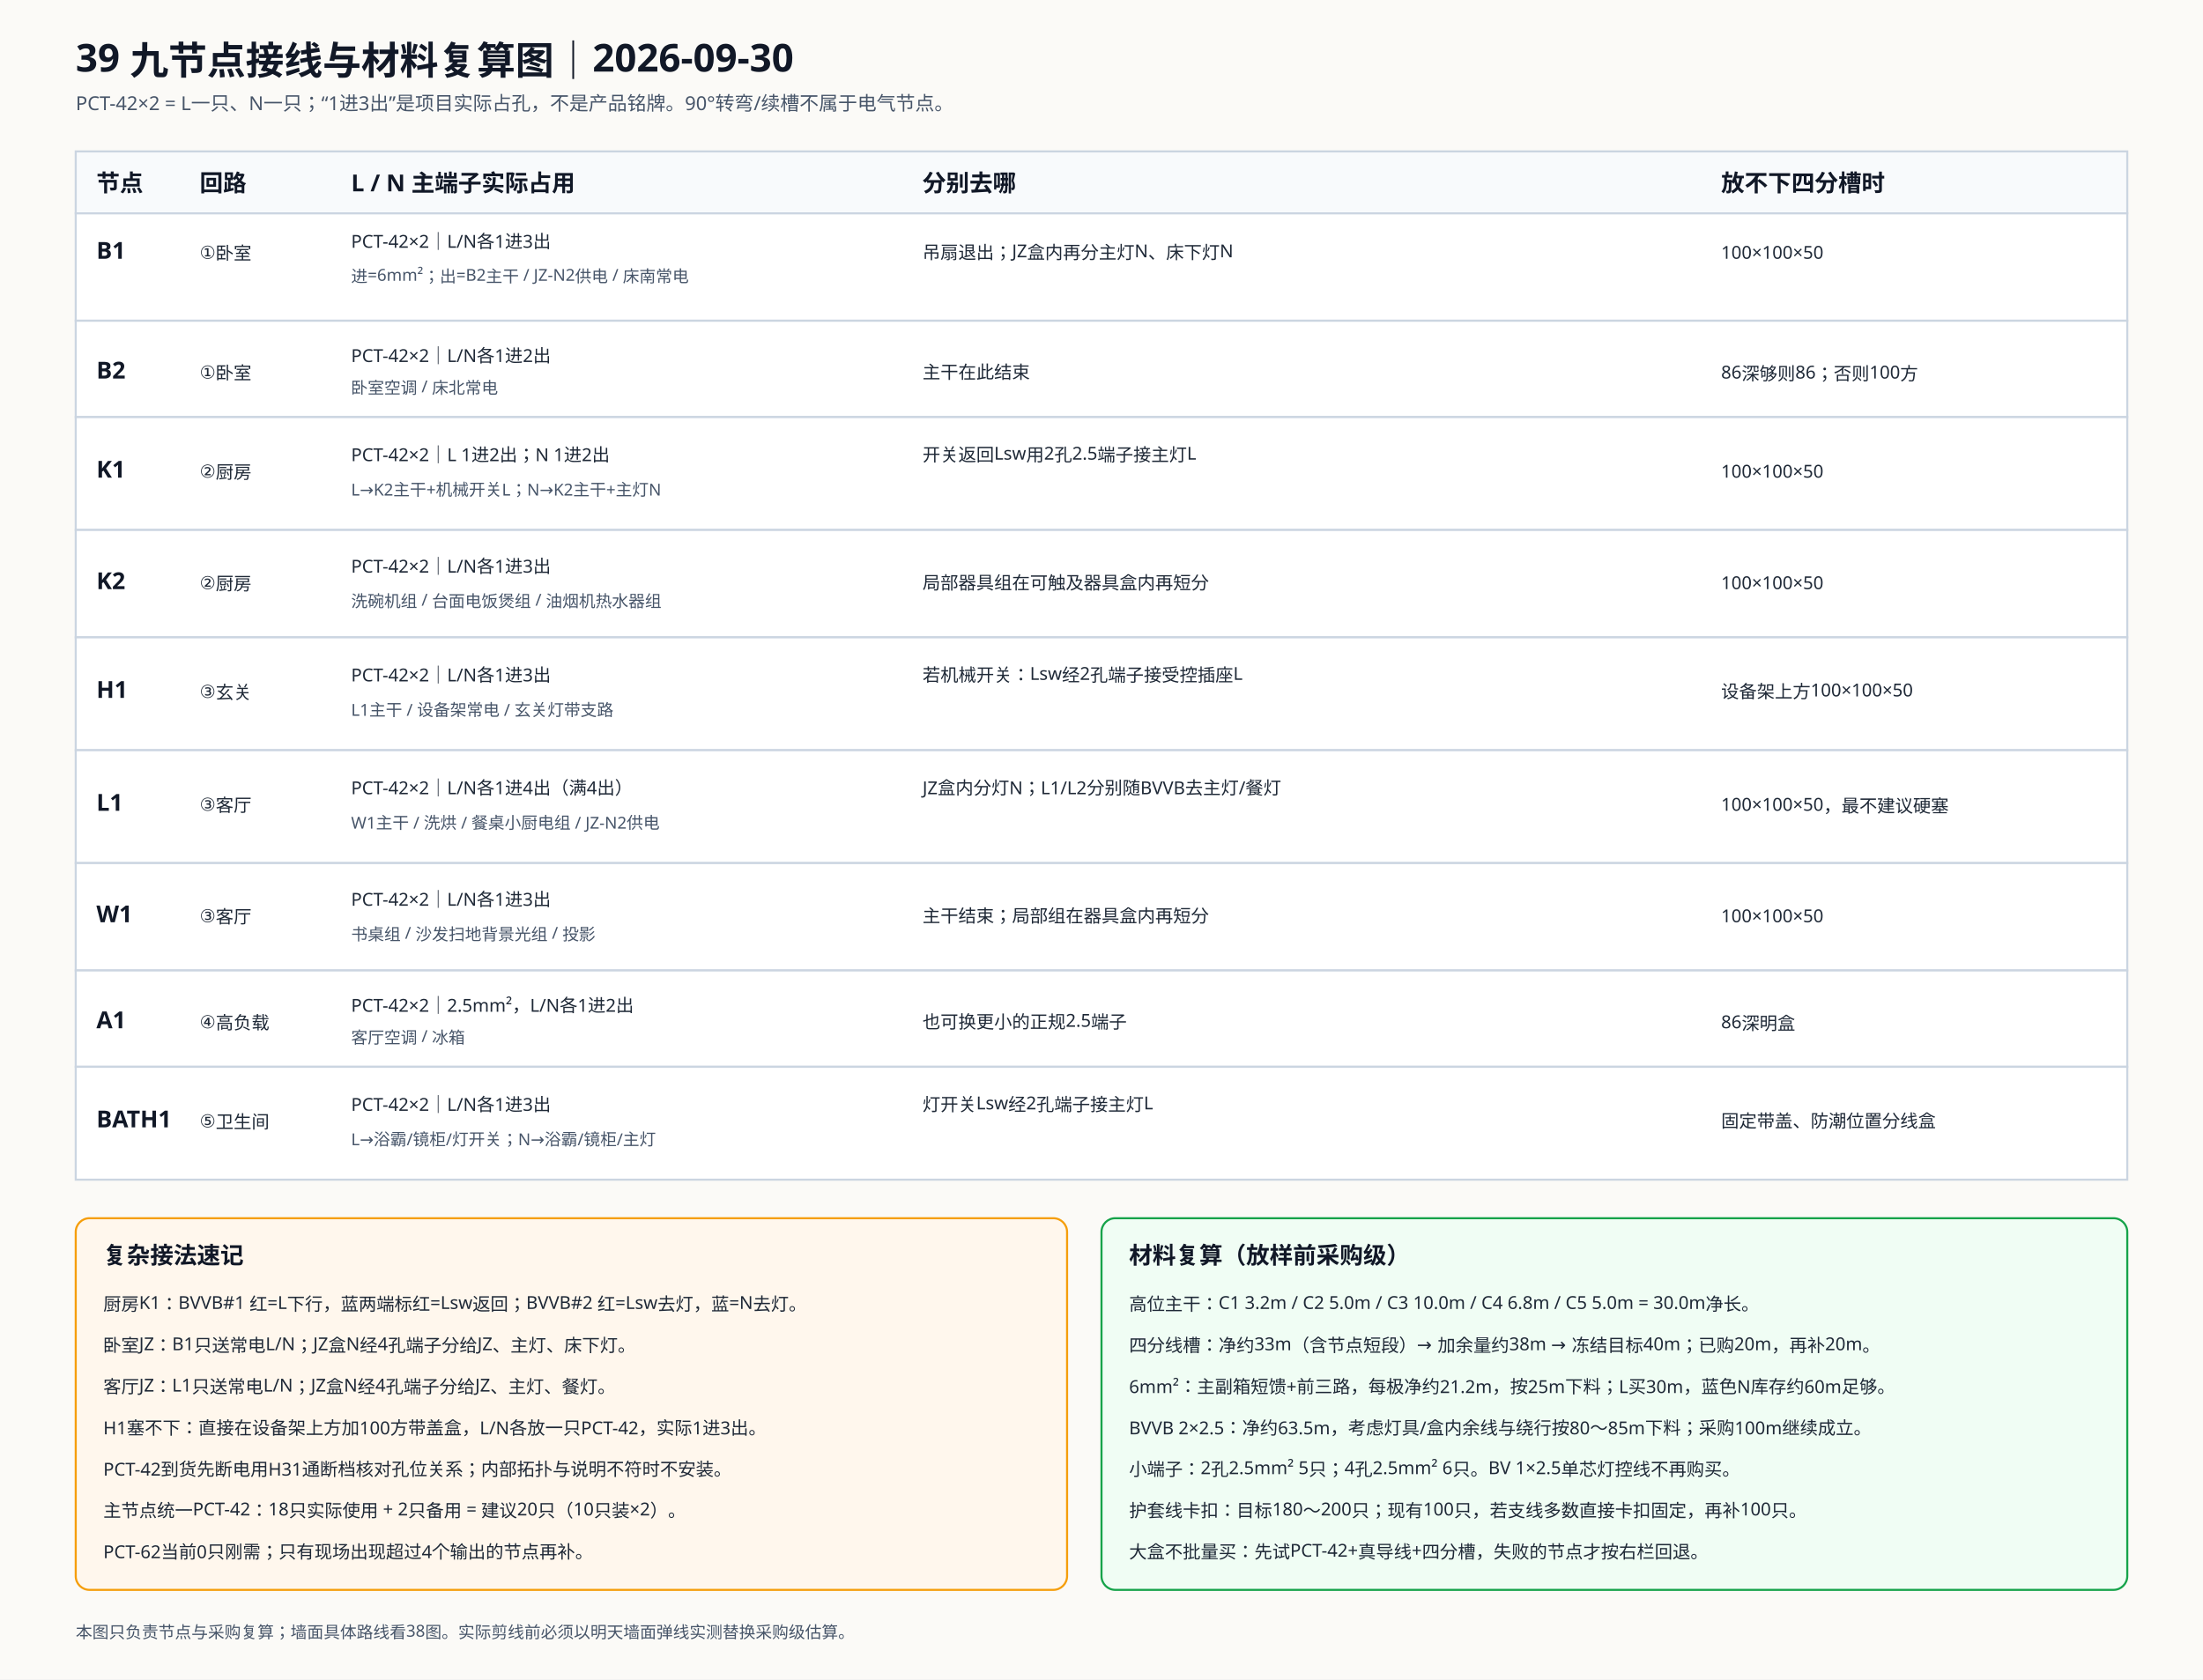
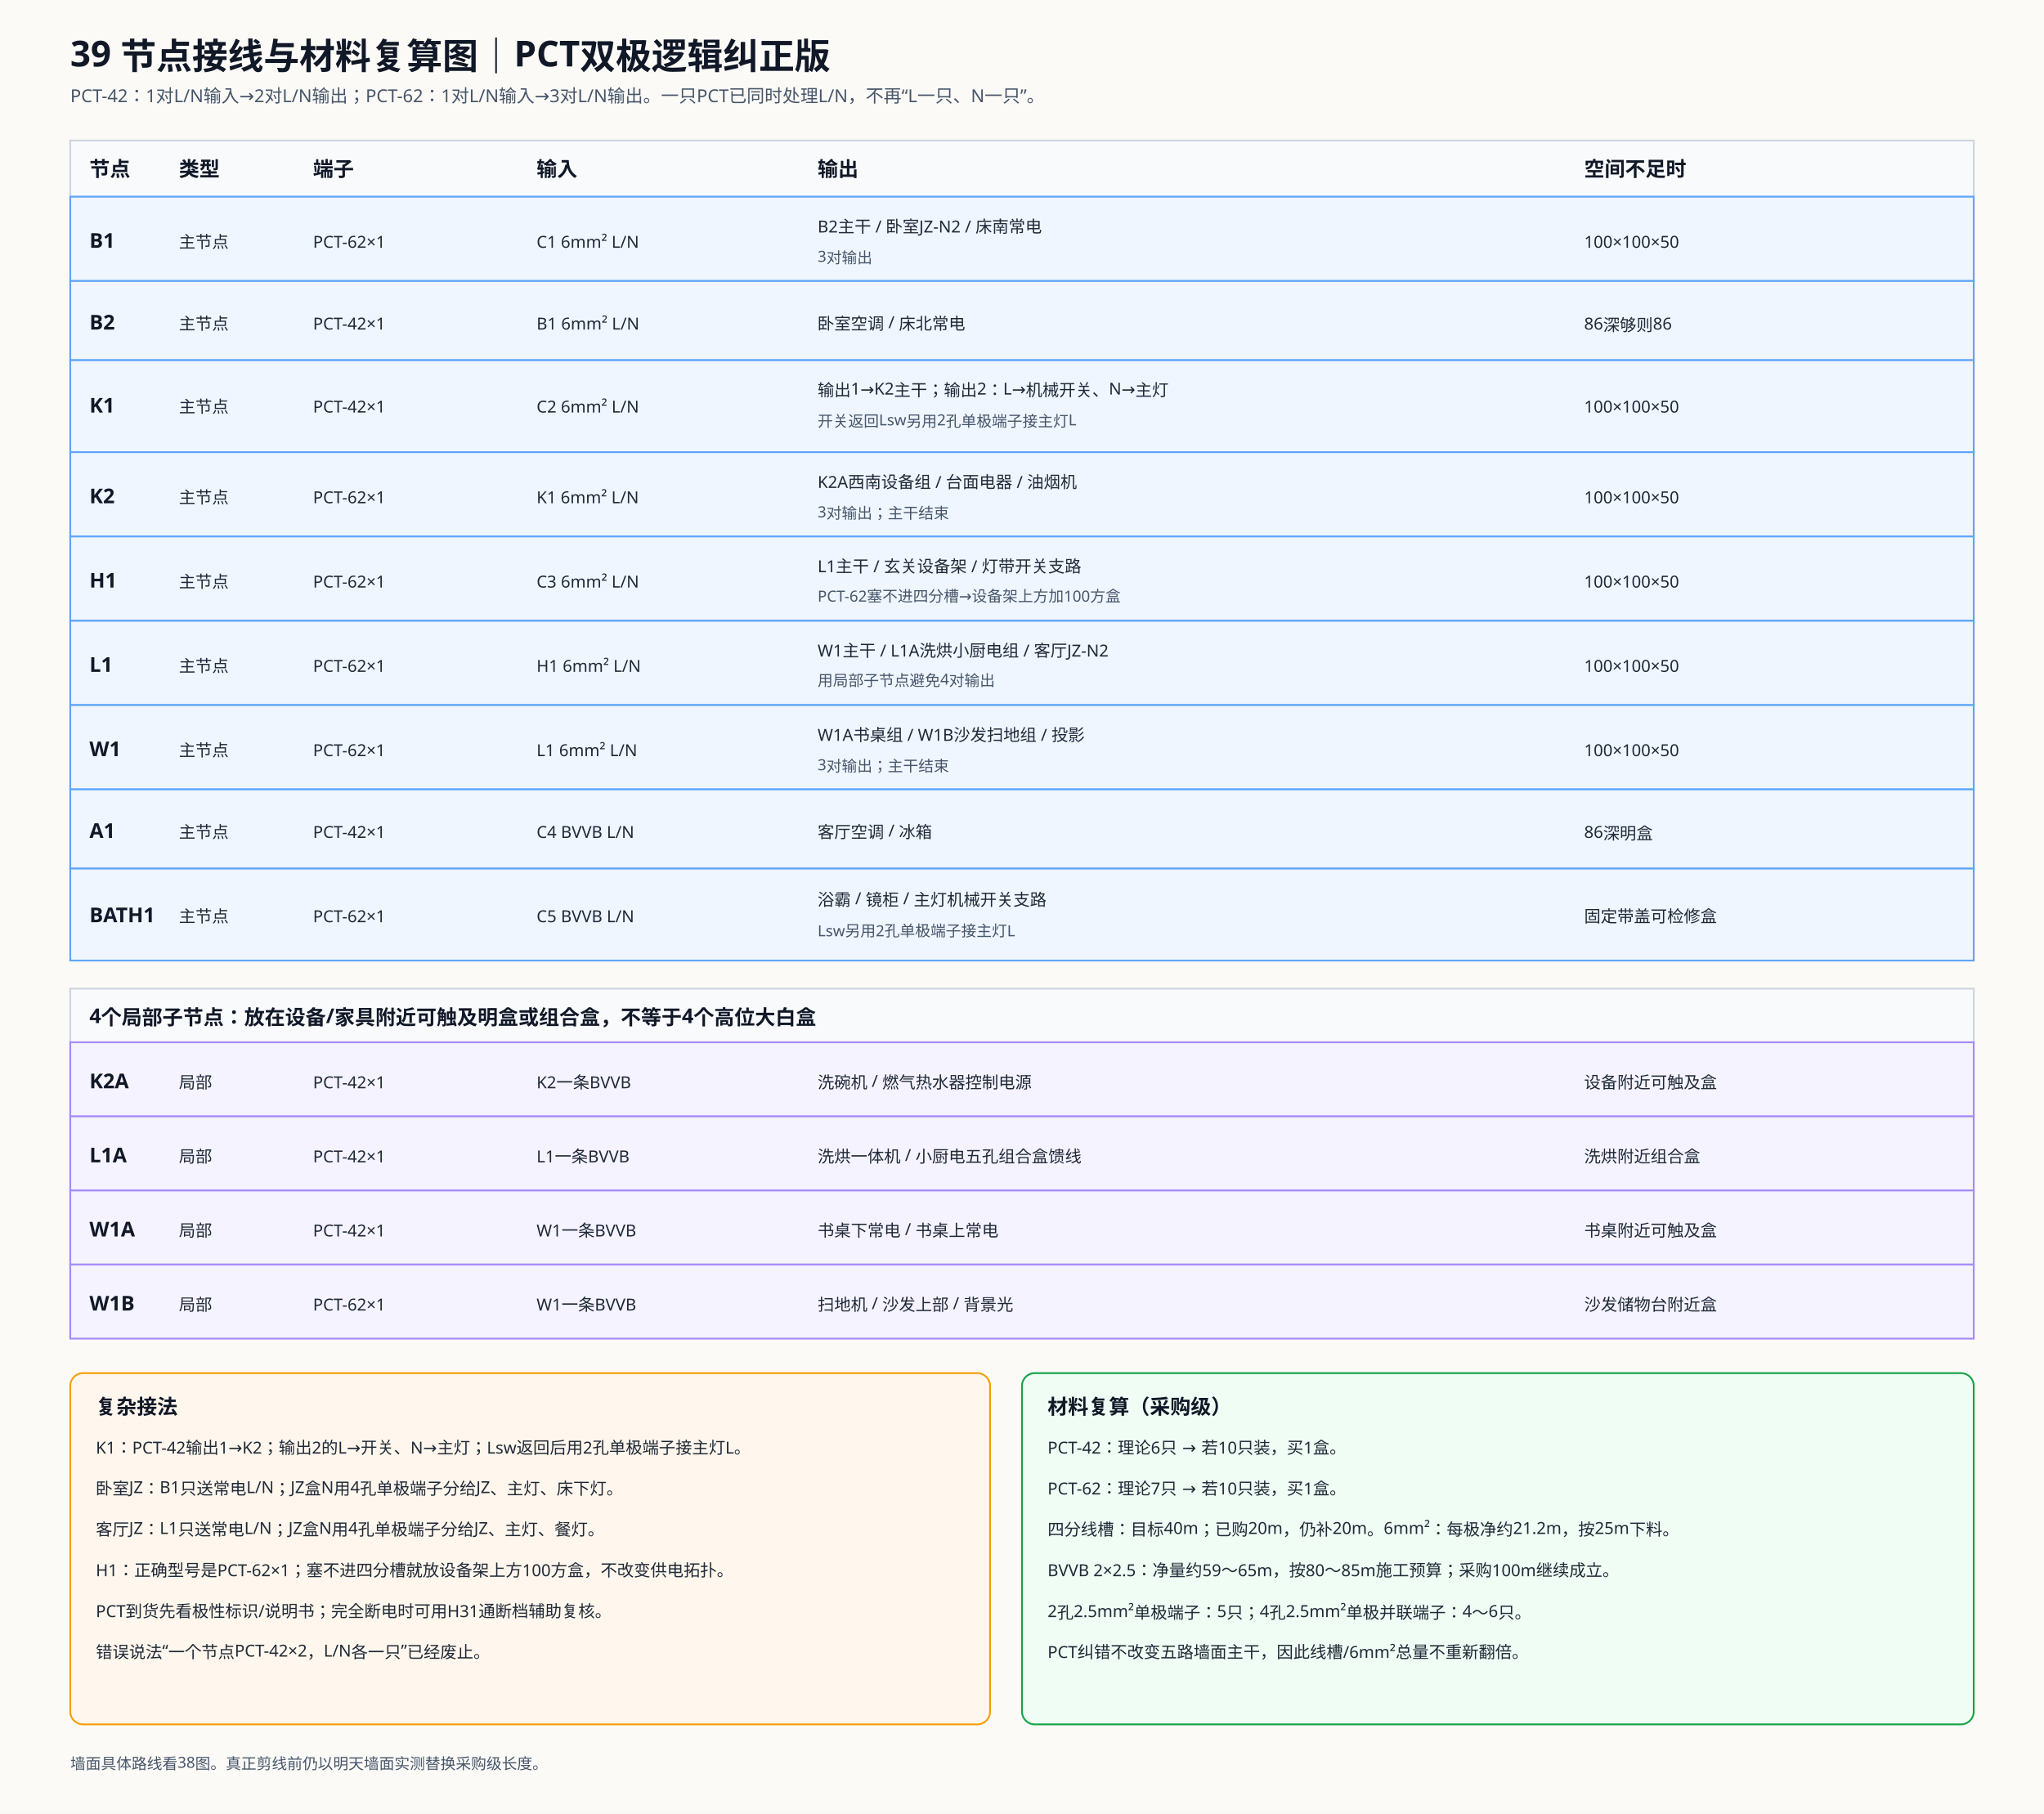
- <svg xmlns="http://www.w3.org/2000/svg" width="1600" height="1220" viewBox="0 0 1600 1220" data-diagram-role="electrical-node-schedule" role="img">
+ <svg xmlns="http://www.w3.org/2000/svg" width="1600" height="1420" viewBox="0 0 1600 1420" data-diagram-role="electrical-node-schedule" role="img">
  <style>
 text{font-family:"Source Han Sans SC","Heiti SC","Arial Unicode MS",sans-serif}
 .title{font-size:28px;font-weight:800;fill:#111827}.sub{font-size:14px;fill:#475569}
-  .h{font-size:17px;font-weight:700;fill:#111827}.t{font-size:13px;fill:#1f2937}.s{font-size:12px;fill:#475569}
-  .box{fill:#fff;stroke:#cbd5e1;stroke-width:1.5}.head{fill:#f8fafc;stroke:#cbd5e1;stroke-width:1.5}
-  .warn{fill:#fff7ed;stroke:#f59e0b;stroke-width:1.5}.ok{fill:#f0fdf4;stroke:#16a34a;stroke-width:1.5}
+  .h{font-size:16px;font-weight:700;fill:#111827}.t{font-size:13px;fill:#1f2937}.s{font-size:12px;fill:#475569}
+  .box{fill:#fff;stroke:#cbd5e1;stroke-width:1.4}.head{fill:#f8fafc;stroke:#cbd5e1;stroke-width:1.4}
+  .main{fill:#eff6ff;stroke:#60a5fa;stroke-width:1.4}.local{fill:#f5f3ff;stroke:#a78bfa;stroke-width:1.4}
+  .warn{fill:#fff7ed;stroke:#f59e0b;stroke-width:1.4}.ok{fill:#f0fdf4;stroke:#16a34a;stroke-width:1.4}
</style>
-   <rect width="1600" height="1220" fill="#fbfaf7" />
-   <text x="55" y="52" class="title">39 九节点接线与材料复算图｜2026-09-30</text>
-   <text x="55" y="80" class="sub">PCT-42×2 = L一只、N一只；“1进3出”是项目实际占孔，不是产品铭牌。90°转弯/续槽不属于电气节点。</text>
-   <rect x="55" y="110" width="1490" height="45" class="head" />
-   <text x="70" y="139" class="h">节点</text>
-   <text x="145" y="139" class="h">回路</text>
-   <text x="255" y="139" class="h">L / N 主端子实际占用</text>
-   <text x="670" y="139" class="h">分别去哪</text>
-   <text x="1250" y="139" class="h">放不下四分槽时</text>
-   <g>
-     <rect x="55" y="155" width="1490" height="78" class="box" />
-     <text x="70" y="188" class="h">B1</text>
-     <text x="145" y="188" class="t">①卧室</text>
-     <text x="255" y="180" class="t">PCT-42×2｜L/N各1进3出</text>
-     <text x="255" y="205" class="s">进=6mm²；出=B2主干 / JZ-N2供电 / 床南常电</text>
-     <text x="670" y="188" class="t">吊扇退出；JZ盒内再分主灯N、床下灯N</text>
-     <text x="1250" y="188" class="t">100×100×50</text>
-     <rect x="55" y="233" width="1490" height="70" class="box" />
-     <text x="70" y="275" class="h">B2</text>
-     <text x="145" y="275" class="t">①卧室</text>
-     <text x="255" y="263" class="t">PCT-42×2｜L/N各1进2出</text>
-     <text x="255" y="286" class="s">卧室空调 / 床北常电</text>
-     <text x="670" y="275" class="t">主干在此结束</text>
-     <text x="1250" y="275" class="t">86深够则86；否则100方</text>
-     <rect x="55" y="303" width="1490" height="82" class="box" />
-     <text x="70" y="347" class="h">K1</text>
-     <text x="145" y="347" class="t">②厨房</text>
-     <text x="255" y="335" class="t">PCT-42×2｜L 1进2出；N 1进2出</text>
-     <text x="255" y="360" class="s">L→K2主干+机械开关L；N→K2主干+主灯N</text>
-     <text x="670" y="335" class="t">开关返回Lsw用2孔2.5端子接主灯L</text>
-     <text x="1250" y="347" class="t">100×100×50</text>
-     <rect x="55" y="385" width="1490" height="78" class="box" />
-     <text x="70" y="428" class="h">K2</text>
-     <text x="145" y="428" class="t">②厨房</text>
-     <text x="255" y="416" class="t">PCT-42×2｜L/N各1进3出</text>
-     <text x="255" y="441" class="s">洗碗机组 / 台面电饭煲组 / 油烟机热水器组</text>
-     <text x="670" y="428" class="t">局部器具组在可触及器具盒内再短分</text>
-     <text x="1250" y="428" class="t">100×100×50</text>
-     <rect x="55" y="463" width="1490" height="82" class="box" />
-     <text x="70" y="507" class="h">H1</text>
-     <text x="145" y="507" class="t">③玄关</text>
-     <text x="255" y="495" class="t">PCT-42×2｜L/N各1进3出</text>
-     <text x="255" y="520" class="s">L1主干 / 设备架常电 / 玄关灯带支路</text>
-     <text x="670" y="495" class="t">若机械开关：Lsw经2孔端子接受控插座L</text>
-     <text x="1250" y="507" class="t">设备架上方100×100×50</text>
-     <rect x="55" y="545" width="1490" height="82" class="box" />
-     <text x="70" y="589" class="h">L1</text>
-     <text x="145" y="589" class="t">③客厅</text>
-     <text x="255" y="577" class="t">PCT-42×2｜L/N各1进4出（满4出）</text>
-     <text x="255" y="602" class="s">W1主干 / 洗烘 / 餐桌小厨电组 / JZ-N2供电</text>
-     <text x="670" y="577" class="t">JZ盒内分灯N；L1/L2分别随BVVB去主灯/餐灯</text>
-     <text x="1250" y="589" class="t">100×100×50，最不建议硬塞</text>
-     <rect x="55" y="627" width="1490" height="78" class="box" />
-     <text x="70" y="670" class="h">W1</text>
-     <text x="145" y="670" class="t">③客厅</text>
-     <text x="255" y="658" class="t">PCT-42×2｜L/N各1进3出</text>
-     <text x="255" y="683" class="s">书桌组 / 沙发扫地背景光组 / 投影</text>
-     <text x="670" y="670" class="t">主干结束；局部组在器具盒内再短分</text>
-     <text x="1250" y="670" class="t">100×100×50</text>
-     <rect x="55" y="705" width="1490" height="70" class="box" />
-     <text x="70" y="747" class="h">A1</text>
-     <text x="145" y="747" class="t">④高负载</text>
-     <text x="255" y="735" class="t">PCT-42×2｜2.5mm²，L/N各1进2出</text>
-     <text x="255" y="758" class="s">客厅空调 / 冰箱</text>
-     <text x="670" y="747" class="t">也可换更小的正规2.5端子</text>
-     <text x="1250" y="747" class="t">86深明盒</text>
-     <rect x="55" y="775" width="1490" height="82" class="box" />
-     <text x="70" y="819" class="h">BATH1</text>
-     <text x="145" y="819" class="t">⑤卫生间</text>
-     <text x="255" y="807" class="t">PCT-42×2｜L/N各1进3出</text>
-     <text x="255" y="832" class="s">L→浴霸/镜柜/灯开关；N→浴霸/镜柜/主灯</text>
-     <text x="670" y="807" class="t">灯开关Lsw经2孔端子接主灯L</text>
-     <text x="1250" y="819" class="t">固定带盖、防潮位置分线盒</text>
-   </g>
-   <rect x="55" y="885" width="720" height="270" rx="10" class="warn" />
-   <text x="75" y="918" class="h">复杂接法速记</text>
-   <text x="75" y="952" class="t">厨房K1：BVVB#1 红=L下行，蓝两端标红=Lsw返回；BVVB#2 红=Lsw去灯，蓝=N去灯。</text>
-   <text x="75" y="982" class="t">卧室JZ：B1只送常电L/N；JZ盒N经4孔端子分给JZ、主灯、床下灯。</text>
-   <text x="75" y="1012" class="t">客厅JZ：L1只送常电L/N；JZ盒N经4孔端子分给JZ、主灯、餐灯。</text>
-   <text x="75" y="1042" class="t">H1塞不下：直接在设备架上方加100方带盖盒，L/N各放一只PCT-42，实际1进3出。</text>
-   <text x="75" y="1072" class="t">PCT-42到货先断电用H31通断档核对孔位关系；内部拓扑与说明不符时不安装。</text>
-   <text x="75" y="1102" class="t">主节点统一PCT-42：18只实际使用 + 2只备用 = 建议20只（10只装×2）。</text>
-   <text x="75" y="1132" class="t">PCT-62当前0只刚需；只有现场出现超过4个输出的节点再补。</text>
-   <rect x="800" y="885" width="745" height="270" rx="10" class="ok" />
-   <text x="820" y="918" class="h">材料复算（放样前采购级）</text>
-   <text x="820" y="952" class="t">高位主干：C1 3.2m / C2 5.0m / C3 10.0m / C4 6.8m / C5 5.0m = 30.0m净长。</text>
-   <text x="820" y="982" class="t">四分线槽：净约33m（含节点短段）→ 加余量约38m → 冻结目标40m；已购20m，再补20m。</text>
-   <text x="820" y="1012" class="t">6mm²：主副箱短馈+前三路，每极净约21.2m，按25m下料；L买30m，蓝色N库存约60m足够。</text>
-   <text x="820" y="1042" class="t">BVVB 2×2.5：净约63.5m，考虑灯具/盒内余线与绕行按80～85m下料；采购100m继续成立。</text>
-   <text x="820" y="1072" class="t">小端子：2孔2.5mm² 5只；4孔2.5mm² 6只。BV 1×2.5单芯灯控线不再购买。</text>
-   <text x="820" y="1102" class="t">护套线卡扣：目标180～200只；现有100只，若支线多数直接卡扣固定，再补100只。</text>
-   <text x="820" y="1132" class="t">大盒不批量买：先试PCT-42+真导线+四分槽，失败的节点才按右栏回退。</text>
-   <text x="55" y="1190" class="s">本图只负责节点与采购复算；墙面具体路线看38图。实际剪线前必须以明天墙面弹线实测替换采购级估算。</text>
+   <rect width="1600" height="1420" fill="#fbfaf7" />
+   <text x="55" y="52" class="title">39 节点接线与材料复算图｜PCT双极逻辑纠正版</text>
+   <text x="55" y="80" class="sub">PCT-42：1对L/N输入→2对L/N输出；PCT-62：1对L/N输入→3对L/N输出。一只PCT已同时处理L/N，不再“L一只、N一只”。</text>
+   <rect x="55" y="110" width="1490" height="44" class="head" />
+   <text x="70" y="138" class="h">节点</text>
+   <text x="140" y="138" class="h">类型</text>
+   <text x="245" y="138" class="h">端子</text>
+   <text x="420" y="138" class="h">输入</text>
+   <text x="640" y="138" class="h">输出</text>
+   <text x="1240" y="138" class="h">空间不足时</text>
+   <rect x="55" y="154" width="1490" height="66" class="main" />
+   <text x="70" y="194" class="h">B1</text>
+   <text x="140" y="194" class="t">主节点</text>
+   <text x="245" y="194" class="t">PCT-62×1</text>
+   <text x="420" y="194" class="t">C1 6mm² L/N</text>
+   <text x="640" y="182" class="t">B2主干 / 卧室JZ-N2 / 床南常电</text>
+   <text x="640" y="205" class="s">3对输出</text>
+   <text x="1240" y="194" class="t">100×100×50</text>
+   <rect x="55" y="220" width="1490" height="62" class="main" />
+   <text x="70" y="258" class="h">B2</text>
+   <text x="140" y="258" class="t">主节点</text>
+   <text x="245" y="258" class="t">PCT-42×1</text>
+   <text x="420" y="258" class="t">B1 6mm² L/N</text>
+   <text x="640" y="258" class="t">卧室空调 / 床北常电</text>
+   <text x="1240" y="258" class="t">86深够则86</text>
+   <rect x="55" y="282" width="1490" height="72" class="main" />
+   <text x="70" y="323" class="h">K1</text>
+   <text x="140" y="323" class="t">主节点</text>
+   <text x="245" y="323" class="t">PCT-42×1</text>
+   <text x="420" y="323" class="t">C2 6mm² L/N</text>
+   <text x="640" y="310" class="t">输出1→K2主干；输出2：L→机械开关、N→主灯</text>
+   <text x="640" y="334" class="s">开关返回Lsw另用2孔单极端子接主灯L</text>
+   <text x="1240" y="323" class="t">100×100×50</text>
+   <rect x="55" y="354" width="1490" height="66" class="main" />
+   <text x="70" y="394" class="h">K2</text>
+   <text x="140" y="394" class="t">主节点</text>
+   <text x="245" y="394" class="t">PCT-62×1</text>
+   <text x="420" y="394" class="t">K1 6mm² L/N</text>
+   <text x="640" y="382" class="t">K2A西南设备组 / 台面电器 / 油烟机</text>
+   <text x="640" y="405" class="s">3对输出；主干结束</text>
+   <text x="1240" y="394" class="t">100×100×50</text>
+   <rect x="55" y="420" width="1490" height="66" class="main" />
+   <text x="70" y="460" class="h">H1</text>
+   <text x="140" y="460" class="t">主节点</text>
+   <text x="245" y="460" class="t">PCT-62×1</text>
+   <text x="420" y="460" class="t">C3 6mm² L/N</text>
+   <text x="640" y="448" class="t">L1主干 / 玄关设备架 / 灯带开关支路</text>
+   <text x="640" y="471" class="s">PCT-62塞不进四分槽→设备架上方加100方盒</text>
+   <text x="1240" y="460" class="t">100×100×50</text>
+   <rect x="55" y="486" width="1490" height="66" class="main" />
+   <text x="70" y="526" class="h">L1</text>
+   <text x="140" y="526" class="t">主节点</text>
+   <text x="245" y="526" class="t">PCT-62×1</text>
+   <text x="420" y="526" class="t">H1 6mm² L/N</text>
+   <text x="640" y="514" class="t">W1主干 / L1A洗烘小厨电组 / 客厅JZ-N2</text>
+   <text x="640" y="537" class="s">用局部子节点避免4对输出</text>
+   <text x="1240" y="526" class="t">100×100×50</text>
+   <rect x="55" y="552" width="1490" height="66" class="main" />
+   <text x="70" y="592" class="h">W1</text>
+   <text x="140" y="592" class="t">主节点</text>
+   <text x="245" y="592" class="t">PCT-62×1</text>
+   <text x="420" y="592" class="t">L1 6mm² L/N</text>
+   <text x="640" y="580" class="t">W1A书桌组 / W1B沙发扫地组 / 投影</text>
+   <text x="640" y="603" class="s">3对输出；主干结束</text>
+   <text x="1240" y="592" class="t">100×100×50</text>
+   <rect x="55" y="618" width="1490" height="62" class="main" />
+   <text x="70" y="656" class="h">A1</text>
+   <text x="140" y="656" class="t">主节点</text>
+   <text x="245" y="656" class="t">PCT-42×1</text>
+   <text x="420" y="656" class="t">C4 BVVB L/N</text>
+   <text x="640" y="656" class="t">客厅空调 / 冰箱</text>
+   <text x="1240" y="656" class="t">86深明盒</text>
+   <rect x="55" y="680" width="1490" height="72" class="main" />
+   <text x="70" y="722" class="h">BATH1</text>
+   <text x="140" y="722" class="t">主节点</text>
+   <text x="245" y="722" class="t">PCT-62×1</text>
+   <text x="420" y="722" class="t">C5 BVVB L/N</text>
+   <text x="640" y="709" class="t">浴霸 / 镜柜 / 主灯机械开关支路</text>
+   <text x="640" y="733" class="s">Lsw另用2孔单极端子接主灯L</text>
+   <text x="1240" y="722" class="t">固定带盖可检修盒</text>
+   <rect x="55" y="774" width="1490" height="42" class="head" />
+   <text x="70" y="801" class="h">4个局部子节点：放在设备/家具附近可触及明盒或组合盒，不等于4个高位大白盒</text>
+   <rect x="55" y="816" width="1490" height="58" class="local" />
+   <text x="70" y="852" class="h">K2A</text>
+   <text x="140" y="852" class="t">局部</text>
+   <text x="245" y="852" class="t">PCT-42×1</text>
+   <text x="420" y="852" class="t">K2一条BVVB</text>
+   <text x="640" y="852" class="t">洗碗机 / 燃气热水器控制电源</text>
+   <text x="1240" y="852" class="t">设备附近可触及盒</text>
+   <rect x="55" y="874" width="1490" height="58" class="local" />
+   <text x="70" y="910" class="h">L1A</text>
+   <text x="140" y="910" class="t">局部</text>
+   <text x="245" y="910" class="t">PCT-42×1</text>
+   <text x="420" y="910" class="t">L1一条BVVB</text>
+   <text x="640" y="910" class="t">洗烘一体机 / 小厨电五孔组合盒馈线</text>
+   <text x="1240" y="910" class="t">洗烘附近组合盒</text>
+   <rect x="55" y="932" width="1490" height="58" class="local" />
+   <text x="70" y="968" class="h">W1A</text>
+   <text x="140" y="968" class="t">局部</text>
+   <text x="245" y="968" class="t">PCT-42×1</text>
+   <text x="420" y="968" class="t">W1一条BVVB</text>
+   <text x="640" y="968" class="t">书桌下常电 / 书桌上常电</text>
+   <text x="1240" y="968" class="t">书桌附近可触及盒</text>
+   <rect x="55" y="990" width="1490" height="58" class="local" />
+   <text x="70" y="1026" class="h">W1B</text>
+   <text x="140" y="1026" class="t">局部</text>
+   <text x="245" y="1026" class="t">PCT-62×1</text>
+   <text x="420" y="1026" class="t">W1一条BVVB</text>
+   <text x="640" y="1026" class="t">扫地机 / 沙发上部 / 背景光</text>
+   <text x="1240" y="1026" class="t">沙发储物台附近盒</text>
+   <rect x="55" y="1075" width="720" height="275" rx="10" class="warn" />
+   <text x="75" y="1107" class="h">复杂接法</text>
+   <text x="75" y="1138" class="t">K1：PCT-42输出1→K2；输出2的L→开关、N→主灯；Lsw返回后用2孔单极端子接主灯L。</text>
+   <text x="75" y="1170" class="t">卧室JZ：B1只送常电L/N；JZ盒N用4孔单极端子分给JZ、主灯、床下灯。</text>
+   <text x="75" y="1202" class="t">客厅JZ：L1只送常电L/N；JZ盒N用4孔单极端子分给JZ、主灯、餐灯。</text>
+   <text x="75" y="1234" class="t">H1：正确型号是PCT-62×1；塞不进四分槽就放设备架上方100方盒，不改变供电拓扑。</text>
+   <text x="75" y="1266" class="t">PCT到货先看极性标识/说明书；完全断电时可用H31通断档辅助复核。</text>
+   <text x="75" y="1298" class="t">错误说法“一个节点PCT-42×2，L/N各一只”已经废止。</text>
+   <rect x="800" y="1075" width="745" height="275" rx="10" class="ok" />
+   <text x="820" y="1107" class="h">材料复算（采购级）</text>
+   <text x="820" y="1138" class="t">PCT-42：理论6只 → 若10只装，买1盒。</text>
+   <text x="820" y="1170" class="t">PCT-62：理论7只 → 若10只装，买1盒。</text>
+   <text x="820" y="1202" class="t">四分线槽：目标40m；已购20m，仍补20m。6mm²：每极净约21.2m，按25m下料。</text>
+   <text x="820" y="1234" class="t">BVVB 2×2.5：净量约59～65m，按80～85m施工预算；采购100m继续成立。</text>
+   <text x="820" y="1266" class="t">2孔2.5mm²单极端子：5只；4孔2.5mm²单极并联端子：4～6只。</text>
+   <text x="820" y="1298" class="t">PCT纠错不改变五路墙面主干，因此线槽/6mm²总量不重新翻倍。</text>
+   <text x="55" y="1385" class="s">墙面具体路线看38图。真正剪线前仍以明天墙面实测替换采购级长度。</text>
</svg>
